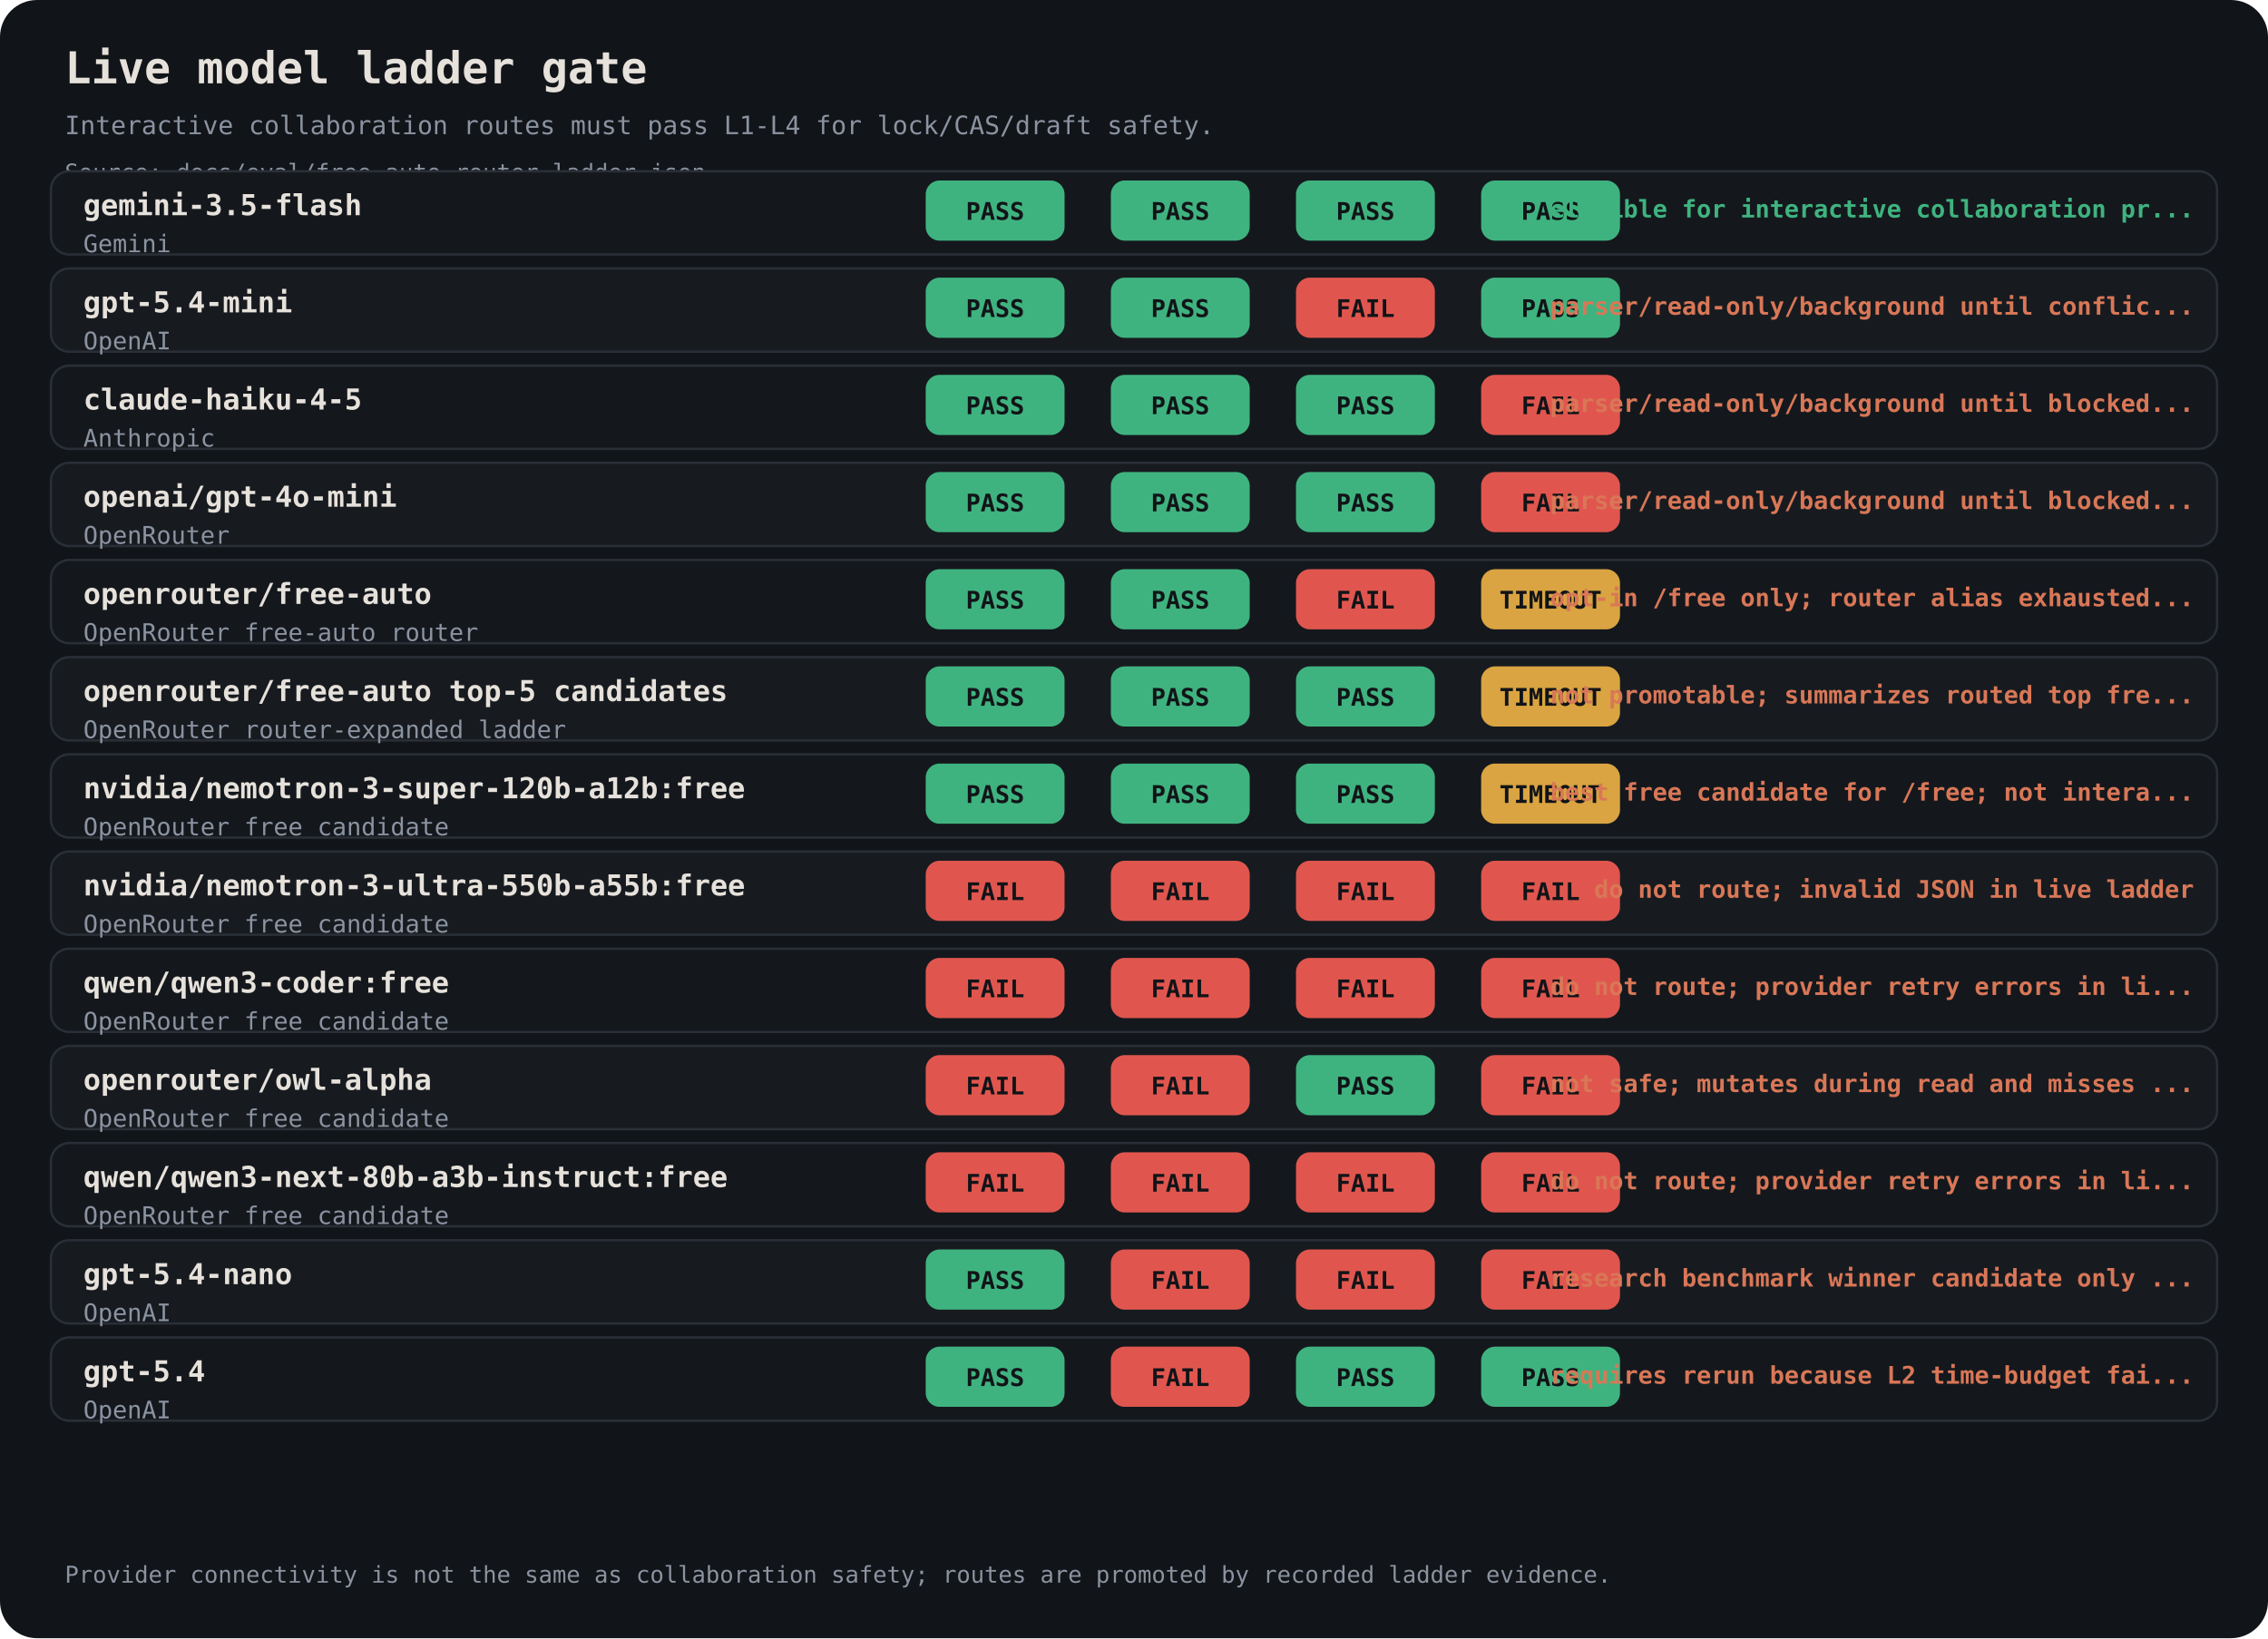
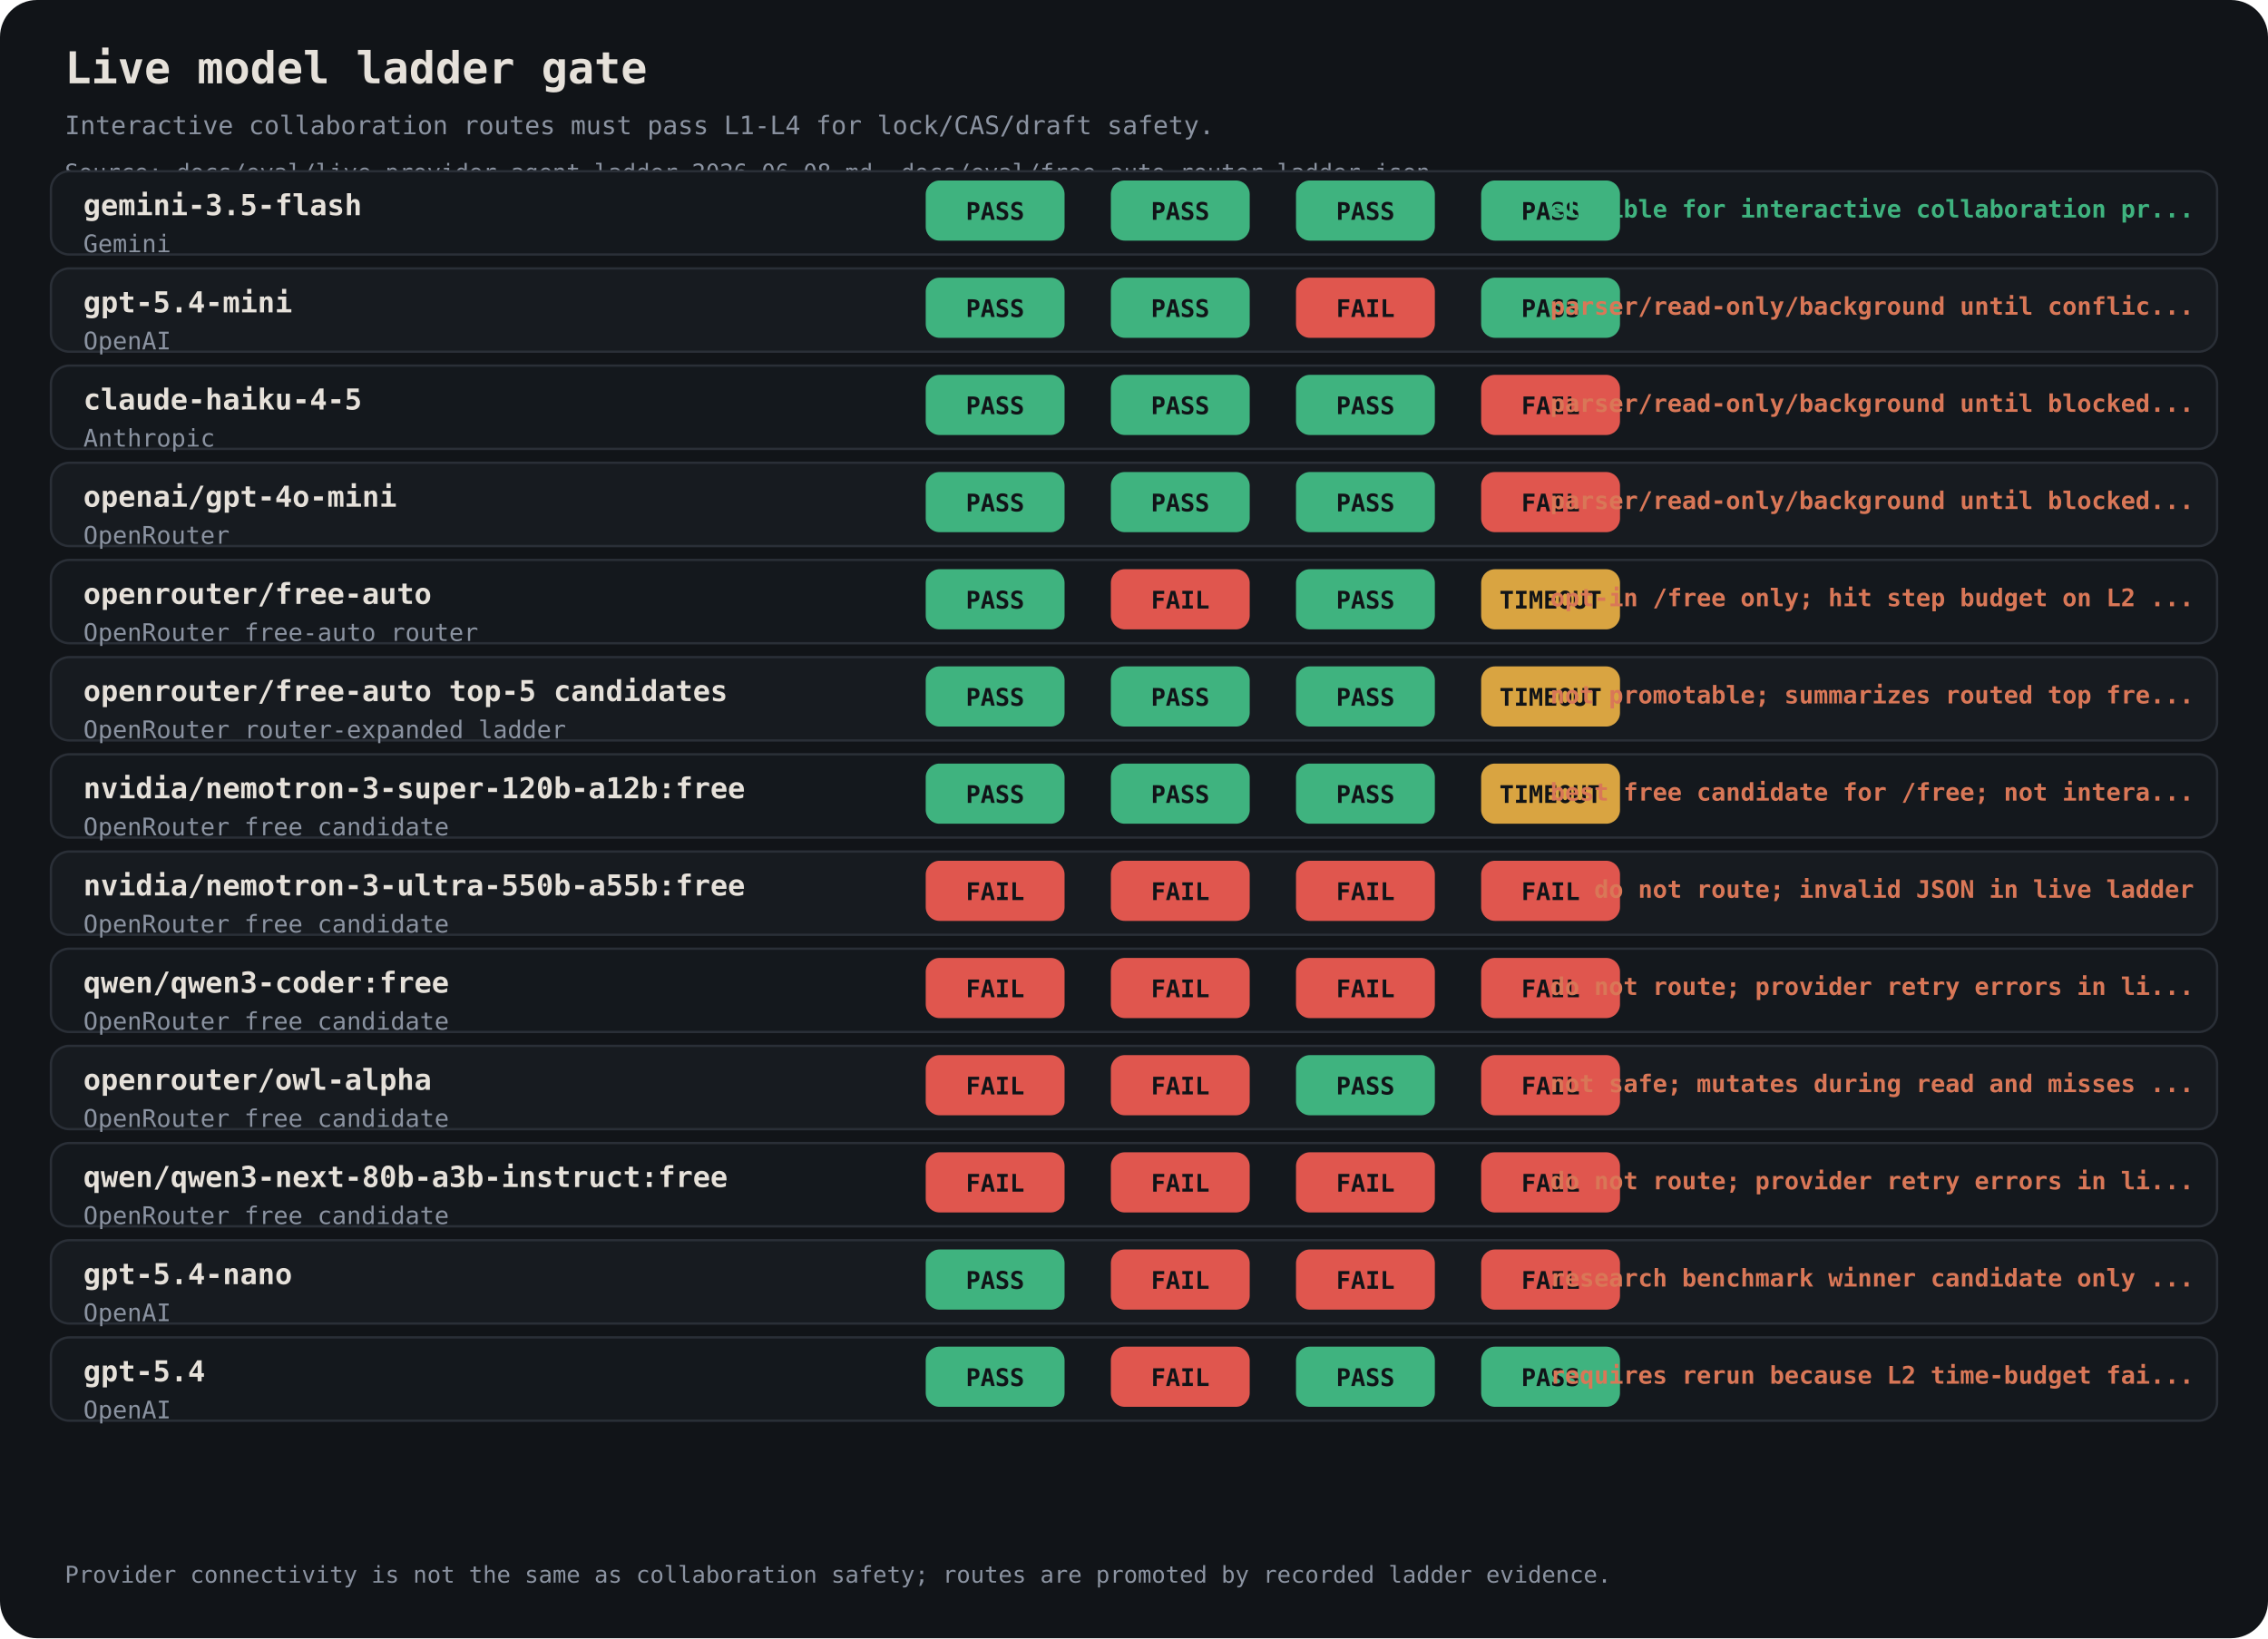
<svg xmlns="http://www.w3.org/2000/svg" width="980" height="708" viewBox="0 0 980 708" font-family="ui-monospace, 'JetBrains Mono', monospace">
  <rect width="980" height="708" rx="16" fill="#111418" />
  <text x="28" y="36" fill="#E6E1DA" font-size="19" font-weight="700">Live model ladder gate</text>
  <text x="28" y="58" fill="#8B93A1" font-size="11">Interactive collaboration routes must pass L1-L4 for lock/CAS/draft safety.</text>
-   <text x="28" y="78" fill="#8B93A1" font-size="10">Source: docs/eval/free-auto-router-ladder.json</text>
+   <text x="28" y="78" fill="#8B93A1" font-size="10">Source: docs/eval/live-provider-agent-ladder-2026-06-08.md, docs/eval/free-auto-router-ladder.json</text>
  <text x="430" y="85" fill="#8B93A1" font-size="11" text-anchor="middle">L1</text>
  <text x="510" y="85" fill="#8B93A1" font-size="11" text-anchor="middle">L2</text>
  <text x="590" y="85" fill="#8B93A1" font-size="11" text-anchor="middle">L3</text>
  <text x="670" y="85" fill="#8B93A1" font-size="11" text-anchor="middle">L4</text>
  <rect x="22" y="74" width="936" height="36" rx="8" fill="#14181D" stroke="#2A2F37" />
  <text x="36" y="93" fill="#E6E1DA" font-size="12.5" font-weight="700">gemini-3.5-flash</text>
  <text x="36" y="109" fill="#8B93A1" font-size="10.5">Gemini</text>
  <rect x="400" y="78" width="60" height="26" rx="6" fill="#3FB37F" />
  <text x="430" y="95" fill="#111418" font-size="10.5" font-weight="800" text-anchor="middle">PASS</text>
  <rect x="480" y="78" width="60" height="26" rx="6" fill="#3FB37F" />
  <text x="510" y="95" fill="#111418" font-size="10.5" font-weight="800" text-anchor="middle">PASS</text>
  <rect x="560" y="78" width="60" height="26" rx="6" fill="#3FB37F" />
  <text x="590" y="95" fill="#111418" font-size="10.5" font-weight="800" text-anchor="middle">PASS</text>
  <rect x="640" y="78" width="60" height="26" rx="6" fill="#3FB37F" />
  <text x="670" y="95" fill="#111418" font-size="10.5" font-weight="800" text-anchor="middle">PASS</text>
  <text x="948" y="94" fill="#3FB37F" font-size="10.5" text-anchor="end" font-weight="700">eligible for interactive collaboration pr...</text>
  <rect x="22" y="116" width="936" height="36" rx="8" fill="#171B20" stroke="#2A2F37" />
  <text x="36" y="135" fill="#E6E1DA" font-size="12.5" font-weight="700">gpt-5.4-mini</text>
  <text x="36" y="151" fill="#8B93A1" font-size="10.5">OpenAI</text>
  <rect x="400" y="120" width="60" height="26" rx="6" fill="#3FB37F" />
  <text x="430" y="137" fill="#111418" font-size="10.5" font-weight="800" text-anchor="middle">PASS</text>
  <rect x="480" y="120" width="60" height="26" rx="6" fill="#3FB37F" />
  <text x="510" y="137" fill="#111418" font-size="10.5" font-weight="800" text-anchor="middle">PASS</text>
  <rect x="560" y="120" width="60" height="26" rx="6" fill="#E0564E" />
  <text x="590" y="137" fill="#111418" font-size="10.5" font-weight="800" text-anchor="middle">FAIL</text>
  <rect x="640" y="120" width="60" height="26" rx="6" fill="#3FB37F" />
  <text x="670" y="137" fill="#111418" font-size="10.5" font-weight="800" text-anchor="middle">PASS</text>
  <text x="948" y="136" fill="#D97757" font-size="10.5" text-anchor="end" font-weight="700">parser/read-only/background until conflic...</text>
  <rect x="22" y="158" width="936" height="36" rx="8" fill="#14181D" stroke="#2A2F37" />
  <text x="36" y="177" fill="#E6E1DA" font-size="12.5" font-weight="700">claude-haiku-4-5</text>
  <text x="36" y="193" fill="#8B93A1" font-size="10.5">Anthropic</text>
  <rect x="400" y="162" width="60" height="26" rx="6" fill="#3FB37F" />
  <text x="430" y="179" fill="#111418" font-size="10.5" font-weight="800" text-anchor="middle">PASS</text>
  <rect x="480" y="162" width="60" height="26" rx="6" fill="#3FB37F" />
  <text x="510" y="179" fill="#111418" font-size="10.5" font-weight="800" text-anchor="middle">PASS</text>
  <rect x="560" y="162" width="60" height="26" rx="6" fill="#3FB37F" />
  <text x="590" y="179" fill="#111418" font-size="10.5" font-weight="800" text-anchor="middle">PASS</text>
  <rect x="640" y="162" width="60" height="26" rx="6" fill="#E0564E" />
  <text x="670" y="179" fill="#111418" font-size="10.5" font-weight="800" text-anchor="middle">FAIL</text>
  <text x="948" y="178" fill="#D97757" font-size="10.5" text-anchor="end" font-weight="700">parser/read-only/background until blocked...</text>
  <rect x="22" y="200" width="936" height="36" rx="8" fill="#171B20" stroke="#2A2F37" />
  <text x="36" y="219" fill="#E6E1DA" font-size="12.5" font-weight="700">openai/gpt-4o-mini</text>
  <text x="36" y="235" fill="#8B93A1" font-size="10.5">OpenRouter</text>
  <rect x="400" y="204" width="60" height="26" rx="6" fill="#3FB37F" />
  <text x="430" y="221" fill="#111418" font-size="10.5" font-weight="800" text-anchor="middle">PASS</text>
  <rect x="480" y="204" width="60" height="26" rx="6" fill="#3FB37F" />
  <text x="510" y="221" fill="#111418" font-size="10.5" font-weight="800" text-anchor="middle">PASS</text>
  <rect x="560" y="204" width="60" height="26" rx="6" fill="#3FB37F" />
  <text x="590" y="221" fill="#111418" font-size="10.5" font-weight="800" text-anchor="middle">PASS</text>
  <rect x="640" y="204" width="60" height="26" rx="6" fill="#E0564E" />
  <text x="670" y="221" fill="#111418" font-size="10.5" font-weight="800" text-anchor="middle">FAIL</text>
  <text x="948" y="220" fill="#D97757" font-size="10.5" text-anchor="end" font-weight="700">parser/read-only/background until blocked...</text>
  <rect x="22" y="242" width="936" height="36" rx="8" fill="#14181D" stroke="#2A2F37" />
  <text x="36" y="261" fill="#E6E1DA" font-size="12.5" font-weight="700">openrouter/free-auto</text>
  <text x="36" y="277" fill="#8B93A1" font-size="10.5">OpenRouter free-auto router</text>
  <rect x="400" y="246" width="60" height="26" rx="6" fill="#3FB37F" />
  <text x="430" y="263" fill="#111418" font-size="10.5" font-weight="800" text-anchor="middle">PASS</text>
-   <rect x="480" y="246" width="60" height="26" rx="6" fill="#3FB37F" />
-   <text x="510" y="263" fill="#111418" font-size="10.5" font-weight="800" text-anchor="middle">PASS</text>
-   <rect x="560" y="246" width="60" height="26" rx="6" fill="#E0564E" />
-   <text x="590" y="263" fill="#111418" font-size="10.5" font-weight="800" text-anchor="middle">FAIL</text>
+   <rect x="480" y="246" width="60" height="26" rx="6" fill="#E0564E" />
+   <text x="510" y="263" fill="#111418" font-size="10.5" font-weight="800" text-anchor="middle">FAIL</text>
+   <rect x="560" y="246" width="60" height="26" rx="6" fill="#3FB37F" />
+   <text x="590" y="263" fill="#111418" font-size="10.5" font-weight="800" text-anchor="middle">PASS</text>
  <rect x="640" y="246" width="60" height="26" rx="6" fill="#D9A441" />
  <text x="670" y="263" fill="#111418" font-size="10.5" font-weight="800" text-anchor="middle">TIMEOUT</text>
-   <text x="948" y="262" fill="#D97757" font-size="10.5" text-anchor="end" font-weight="700">opt-in /free only; router alias exhausted...</text>
+   <text x="948" y="262" fill="#D97757" font-size="10.5" text-anchor="end" font-weight="700">opt-in /free only; hit step budget on L2 ...</text>
  <rect x="22" y="284" width="936" height="36" rx="8" fill="#171B20" stroke="#2A2F37" />
  <text x="36" y="303" fill="#E6E1DA" font-size="12.5" font-weight="700">openrouter/free-auto top-5 candidates</text>
  <text x="36" y="319" fill="#8B93A1" font-size="10.5">OpenRouter router-expanded ladder</text>
  <rect x="400" y="288" width="60" height="26" rx="6" fill="#3FB37F" />
  <text x="430" y="305" fill="#111418" font-size="10.5" font-weight="800" text-anchor="middle">PASS</text>
  <rect x="480" y="288" width="60" height="26" rx="6" fill="#3FB37F" />
  <text x="510" y="305" fill="#111418" font-size="10.5" font-weight="800" text-anchor="middle">PASS</text>
  <rect x="560" y="288" width="60" height="26" rx="6" fill="#3FB37F" />
  <text x="590" y="305" fill="#111418" font-size="10.5" font-weight="800" text-anchor="middle">PASS</text>
  <rect x="640" y="288" width="60" height="26" rx="6" fill="#D9A441" />
  <text x="670" y="305" fill="#111418" font-size="10.5" font-weight="800" text-anchor="middle">TIMEOUT</text>
  <text x="948" y="304" fill="#D97757" font-size="10.5" text-anchor="end" font-weight="700">not promotable; summarizes routed top fre...</text>
  <rect x="22" y="326" width="936" height="36" rx="8" fill="#14181D" stroke="#2A2F37" />
  <text x="36" y="345" fill="#E6E1DA" font-size="12.5" font-weight="700">nvidia/nemotron-3-super-120b-a12b:free</text>
  <text x="36" y="361" fill="#8B93A1" font-size="10.5">OpenRouter free candidate</text>
  <rect x="400" y="330" width="60" height="26" rx="6" fill="#3FB37F" />
  <text x="430" y="347" fill="#111418" font-size="10.5" font-weight="800" text-anchor="middle">PASS</text>
  <rect x="480" y="330" width="60" height="26" rx="6" fill="#3FB37F" />
  <text x="510" y="347" fill="#111418" font-size="10.5" font-weight="800" text-anchor="middle">PASS</text>
  <rect x="560" y="330" width="60" height="26" rx="6" fill="#3FB37F" />
  <text x="590" y="347" fill="#111418" font-size="10.5" font-weight="800" text-anchor="middle">PASS</text>
  <rect x="640" y="330" width="60" height="26" rx="6" fill="#D9A441" />
  <text x="670" y="347" fill="#111418" font-size="10.5" font-weight="800" text-anchor="middle">TIMEOUT</text>
  <text x="948" y="346" fill="#D97757" font-size="10.5" text-anchor="end" font-weight="700">best free candidate for /free; not intera...</text>
  <rect x="22" y="368" width="936" height="36" rx="8" fill="#171B20" stroke="#2A2F37" />
  <text x="36" y="387" fill="#E6E1DA" font-size="12.5" font-weight="700">nvidia/nemotron-3-ultra-550b-a55b:free</text>
  <text x="36" y="403" fill="#8B93A1" font-size="10.5">OpenRouter free candidate</text>
  <rect x="400" y="372" width="60" height="26" rx="6" fill="#E0564E" />
  <text x="430" y="389" fill="#111418" font-size="10.5" font-weight="800" text-anchor="middle">FAIL</text>
  <rect x="480" y="372" width="60" height="26" rx="6" fill="#E0564E" />
  <text x="510" y="389" fill="#111418" font-size="10.5" font-weight="800" text-anchor="middle">FAIL</text>
  <rect x="560" y="372" width="60" height="26" rx="6" fill="#E0564E" />
  <text x="590" y="389" fill="#111418" font-size="10.5" font-weight="800" text-anchor="middle">FAIL</text>
  <rect x="640" y="372" width="60" height="26" rx="6" fill="#E0564E" />
  <text x="670" y="389" fill="#111418" font-size="10.5" font-weight="800" text-anchor="middle">FAIL</text>
  <text x="948" y="388" fill="#D97757" font-size="10.5" text-anchor="end" font-weight="700">do not route; invalid JSON in live ladder</text>
  <rect x="22" y="410" width="936" height="36" rx="8" fill="#14181D" stroke="#2A2F37" />
  <text x="36" y="429" fill="#E6E1DA" font-size="12.5" font-weight="700">qwen/qwen3-coder:free</text>
  <text x="36" y="445" fill="#8B93A1" font-size="10.5">OpenRouter free candidate</text>
  <rect x="400" y="414" width="60" height="26" rx="6" fill="#E0564E" />
  <text x="430" y="431" fill="#111418" font-size="10.5" font-weight="800" text-anchor="middle">FAIL</text>
  <rect x="480" y="414" width="60" height="26" rx="6" fill="#E0564E" />
  <text x="510" y="431" fill="#111418" font-size="10.5" font-weight="800" text-anchor="middle">FAIL</text>
  <rect x="560" y="414" width="60" height="26" rx="6" fill="#E0564E" />
  <text x="590" y="431" fill="#111418" font-size="10.5" font-weight="800" text-anchor="middle">FAIL</text>
  <rect x="640" y="414" width="60" height="26" rx="6" fill="#E0564E" />
  <text x="670" y="431" fill="#111418" font-size="10.5" font-weight="800" text-anchor="middle">FAIL</text>
  <text x="948" y="430" fill="#D97757" font-size="10.5" text-anchor="end" font-weight="700">do not route; provider retry errors in li...</text>
  <rect x="22" y="452" width="936" height="36" rx="8" fill="#171B20" stroke="#2A2F37" />
  <text x="36" y="471" fill="#E6E1DA" font-size="12.5" font-weight="700">openrouter/owl-alpha</text>
  <text x="36" y="487" fill="#8B93A1" font-size="10.5">OpenRouter free candidate</text>
  <rect x="400" y="456" width="60" height="26" rx="6" fill="#E0564E" />
  <text x="430" y="473" fill="#111418" font-size="10.5" font-weight="800" text-anchor="middle">FAIL</text>
  <rect x="480" y="456" width="60" height="26" rx="6" fill="#E0564E" />
  <text x="510" y="473" fill="#111418" font-size="10.5" font-weight="800" text-anchor="middle">FAIL</text>
  <rect x="560" y="456" width="60" height="26" rx="6" fill="#3FB37F" />
  <text x="590" y="473" fill="#111418" font-size="10.5" font-weight="800" text-anchor="middle">PASS</text>
  <rect x="640" y="456" width="60" height="26" rx="6" fill="#E0564E" />
  <text x="670" y="473" fill="#111418" font-size="10.5" font-weight="800" text-anchor="middle">FAIL</text>
  <text x="948" y="472" fill="#D97757" font-size="10.5" text-anchor="end" font-weight="700">not safe; mutates during read and misses ...</text>
  <rect x="22" y="494" width="936" height="36" rx="8" fill="#14181D" stroke="#2A2F37" />
  <text x="36" y="513" fill="#E6E1DA" font-size="12.5" font-weight="700">qwen/qwen3-next-80b-a3b-instruct:free</text>
  <text x="36" y="529" fill="#8B93A1" font-size="10.5">OpenRouter free candidate</text>
  <rect x="400" y="498" width="60" height="26" rx="6" fill="#E0564E" />
  <text x="430" y="515" fill="#111418" font-size="10.5" font-weight="800" text-anchor="middle">FAIL</text>
  <rect x="480" y="498" width="60" height="26" rx="6" fill="#E0564E" />
  <text x="510" y="515" fill="#111418" font-size="10.5" font-weight="800" text-anchor="middle">FAIL</text>
  <rect x="560" y="498" width="60" height="26" rx="6" fill="#E0564E" />
  <text x="590" y="515" fill="#111418" font-size="10.5" font-weight="800" text-anchor="middle">FAIL</text>
  <rect x="640" y="498" width="60" height="26" rx="6" fill="#E0564E" />
  <text x="670" y="515" fill="#111418" font-size="10.5" font-weight="800" text-anchor="middle">FAIL</text>
  <text x="948" y="514" fill="#D97757" font-size="10.5" text-anchor="end" font-weight="700">do not route; provider retry errors in li...</text>
  <rect x="22" y="536" width="936" height="36" rx="8" fill="#171B20" stroke="#2A2F37" />
  <text x="36" y="555" fill="#E6E1DA" font-size="12.5" font-weight="700">gpt-5.4-nano</text>
  <text x="36" y="571" fill="#8B93A1" font-size="10.5">OpenAI</text>
  <rect x="400" y="540" width="60" height="26" rx="6" fill="#3FB37F" />
  <text x="430" y="557" fill="#111418" font-size="10.5" font-weight="800" text-anchor="middle">PASS</text>
  <rect x="480" y="540" width="60" height="26" rx="6" fill="#E0564E" />
  <text x="510" y="557" fill="#111418" font-size="10.5" font-weight="800" text-anchor="middle">FAIL</text>
  <rect x="560" y="540" width="60" height="26" rx="6" fill="#E0564E" />
  <text x="590" y="557" fill="#111418" font-size="10.5" font-weight="800" text-anchor="middle">FAIL</text>
  <rect x="640" y="540" width="60" height="26" rx="6" fill="#E0564E" />
  <text x="670" y="557" fill="#111418" font-size="10.5" font-weight="800" text-anchor="middle">FAIL</text>
  <text x="948" y="556" fill="#D97757" font-size="10.5" text-anchor="end" font-weight="700">research benchmark winner candidate only ...</text>
  <rect x="22" y="578" width="936" height="36" rx="8" fill="#14181D" stroke="#2A2F37" />
  <text x="36" y="597" fill="#E6E1DA" font-size="12.5" font-weight="700">gpt-5.4</text>
  <text x="36" y="613" fill="#8B93A1" font-size="10.5">OpenAI</text>
  <rect x="400" y="582" width="60" height="26" rx="6" fill="#3FB37F" />
  <text x="430" y="599" fill="#111418" font-size="10.5" font-weight="800" text-anchor="middle">PASS</text>
  <rect x="480" y="582" width="60" height="26" rx="6" fill="#E0564E" />
  <text x="510" y="599" fill="#111418" font-size="10.5" font-weight="800" text-anchor="middle">FAIL</text>
  <rect x="560" y="582" width="60" height="26" rx="6" fill="#3FB37F" />
  <text x="590" y="599" fill="#111418" font-size="10.5" font-weight="800" text-anchor="middle">PASS</text>
  <rect x="640" y="582" width="60" height="26" rx="6" fill="#3FB37F" />
  <text x="670" y="599" fill="#111418" font-size="10.5" font-weight="800" text-anchor="middle">PASS</text>
  <text x="948" y="598" fill="#D97757" font-size="10.5" text-anchor="end" font-weight="700">requires rerun because L2 time-budget fai...</text>
  <text x="28" y="684" fill="#8B93A1" font-size="10">Provider connectivity is not the same as collaboration safety; routes are promoted by recorded ladder evidence.</text>
</svg>
